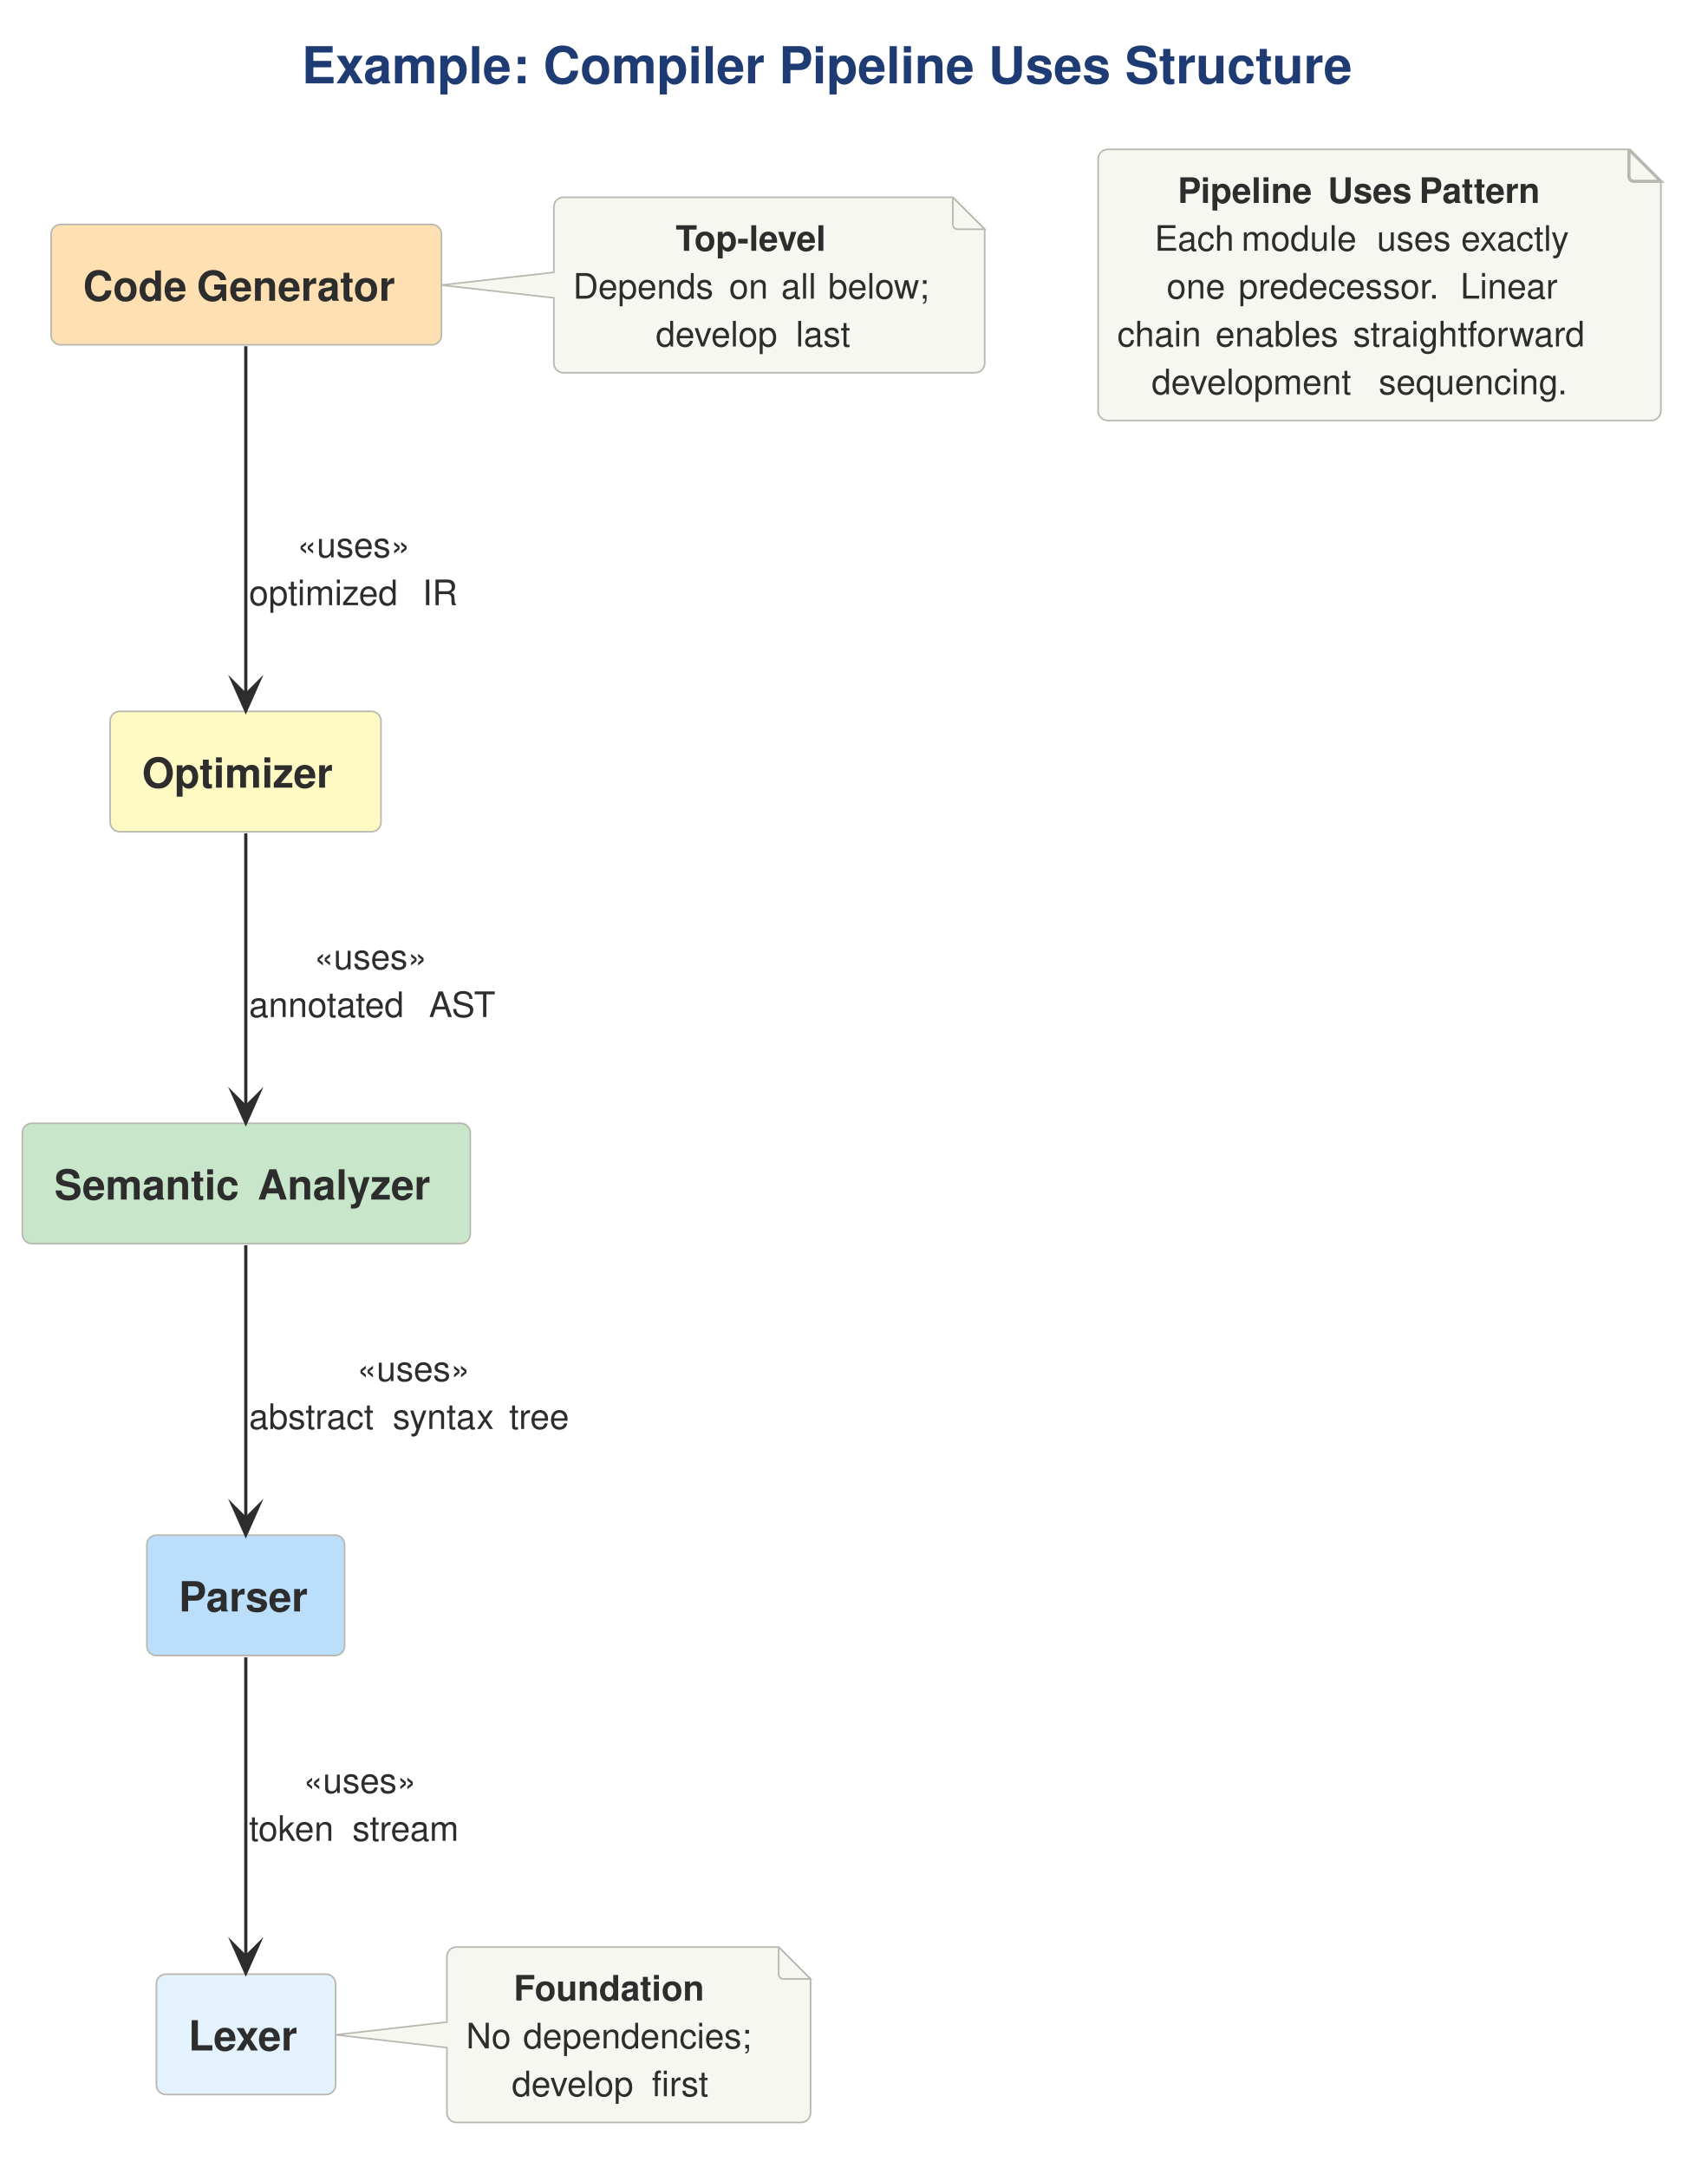
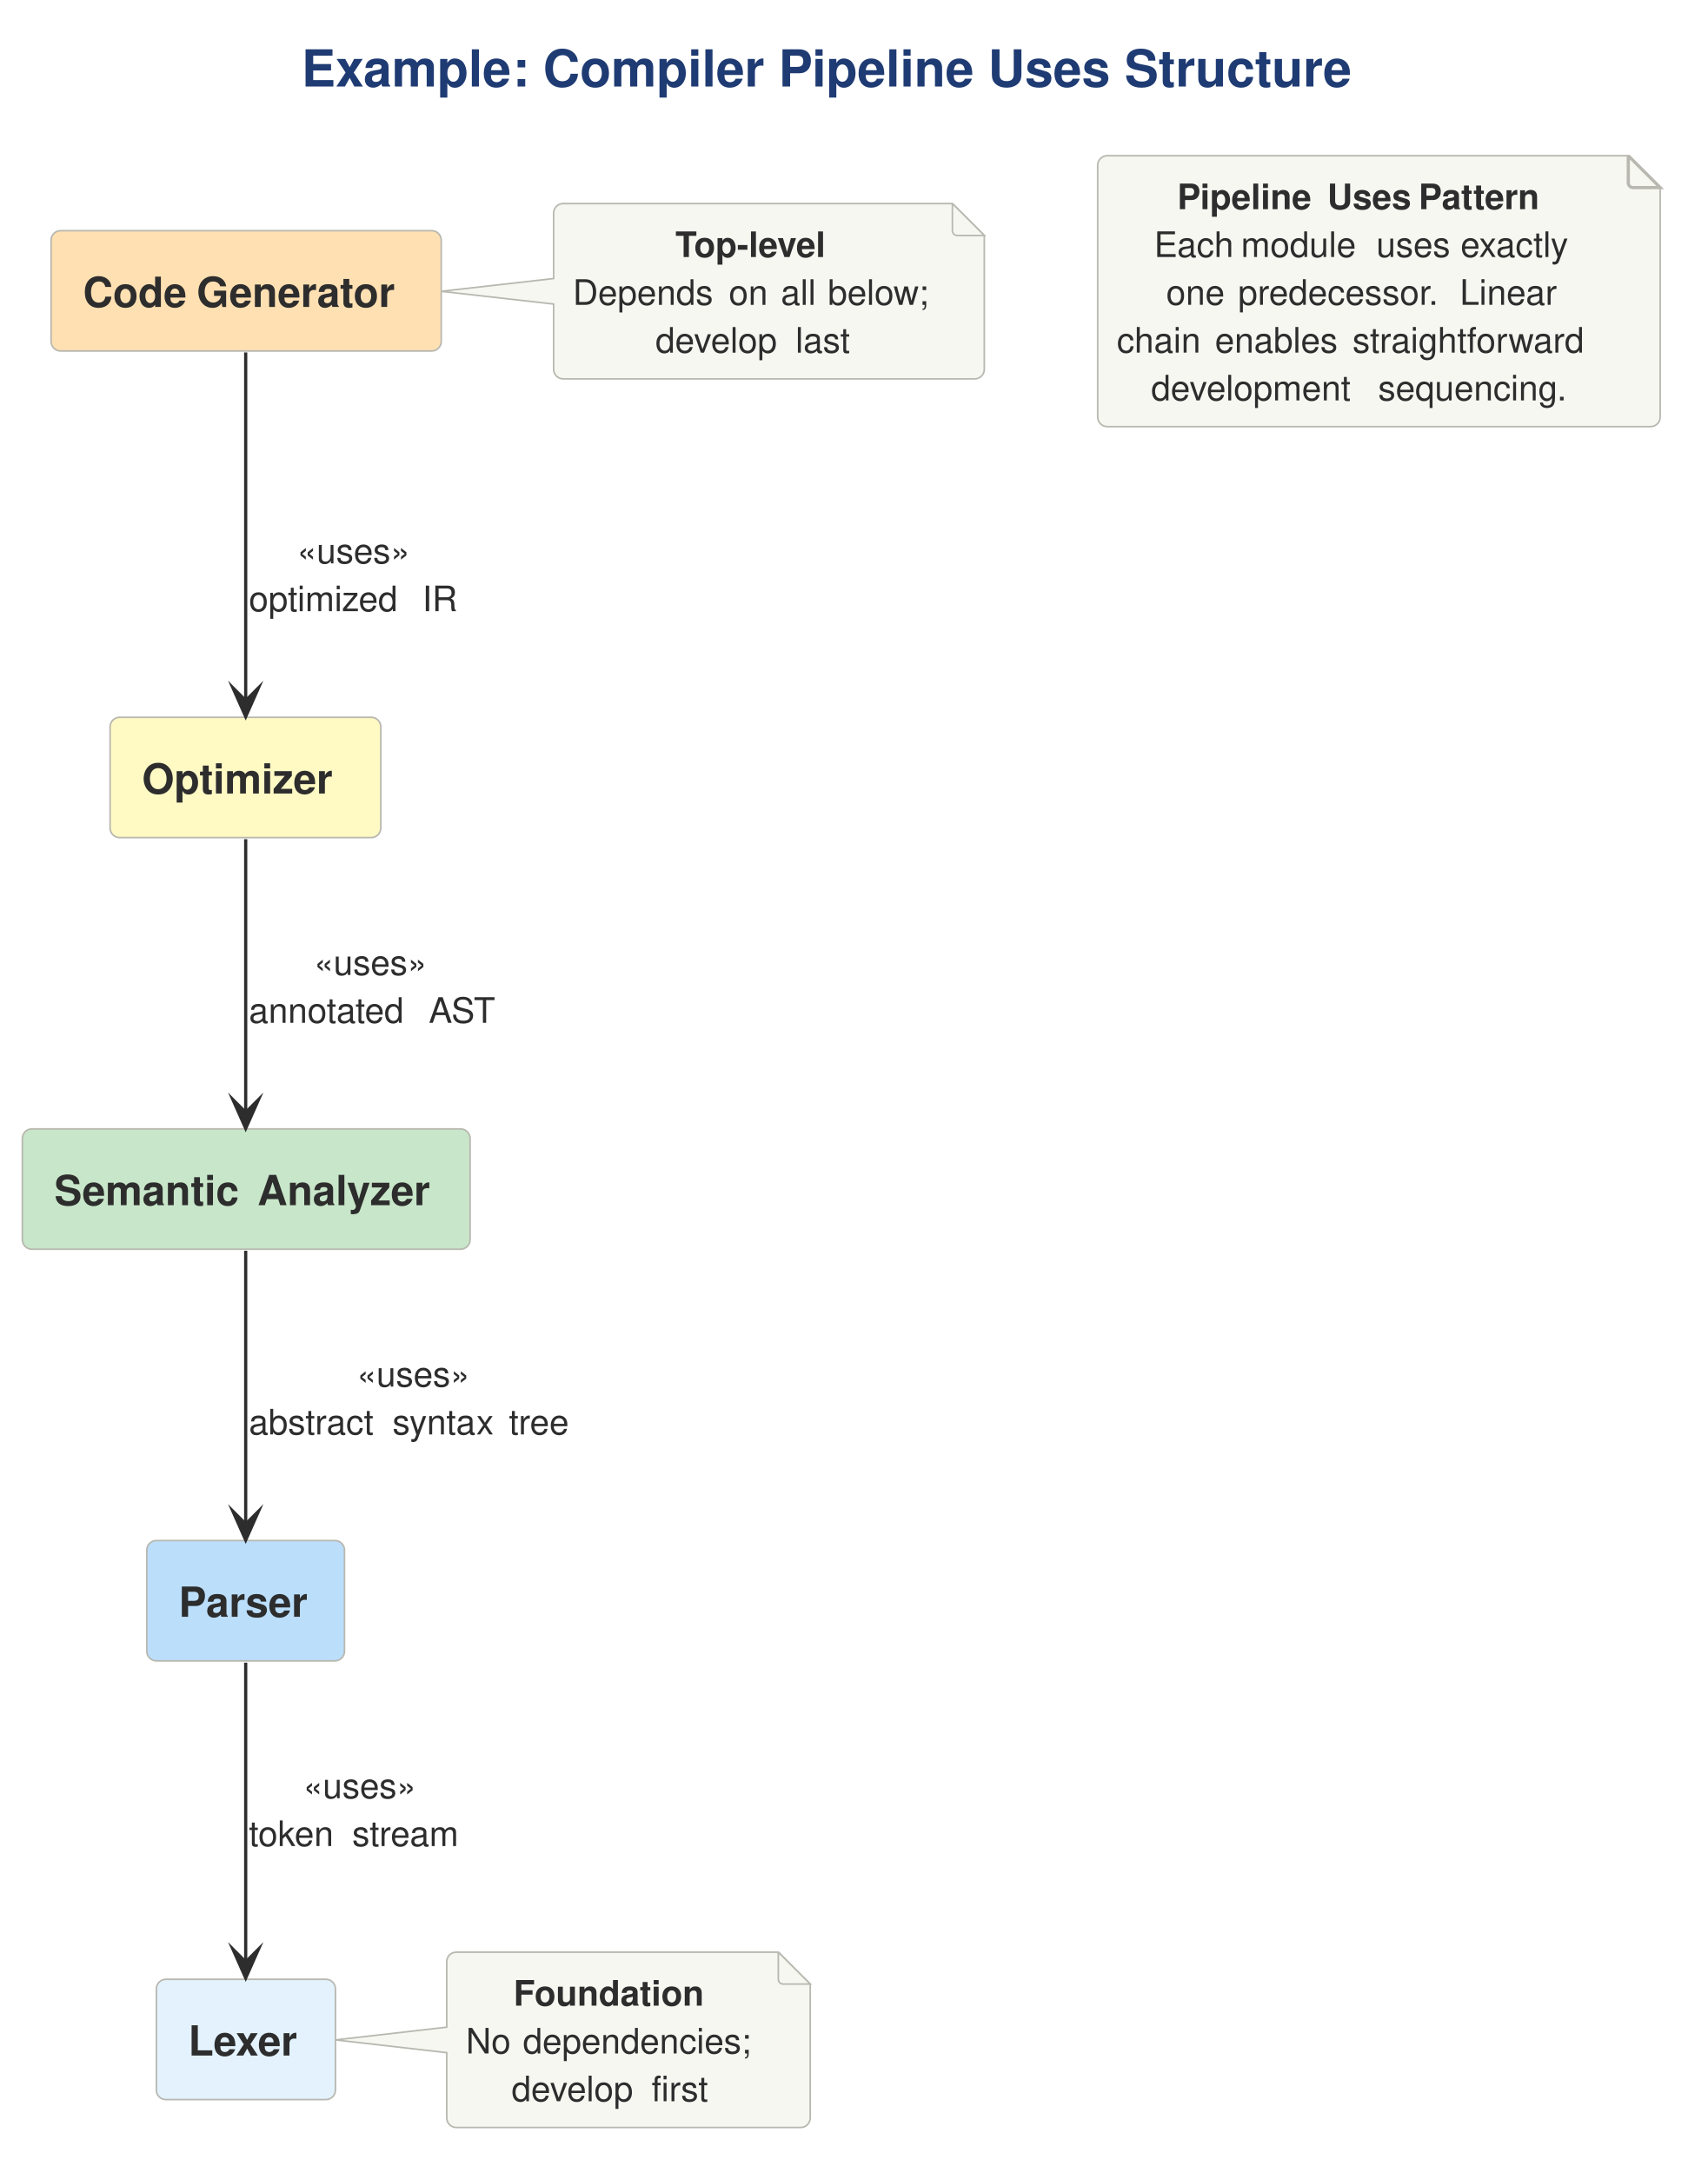
- <svg xmlns="http://www.w3.org/2000/svg" version="1.1" data-diagram-type="DESCRIPTION" style="width:535px;height:679px;" width="535px" height="679px" viewBox="0 0 535 679" zoomAndPan="magnify" preserveAspectRatio="none" contentStyleType="text/css">
+ <svg xmlns="http://www.w3.org/2000/svg" version="1.1" data-diagram-type="DESCRIPTION" style="width:535px;height:681px;" width="535px" height="681px" viewBox="0 0 535 681" zoomAndPan="magnify" preserveAspectRatio="none" contentStyleType="text/css">
  <defs />
  <g font-family="sans-serif" lengthAdjust="spacing">
    <g class="title" data-source-line="7">
-       <text x="94.495" y="26.104" fill="#1F3B73" font-size="16" textLength="339.297" font-weight="700" font-family="'Helvetica'">Example: Compiler Pipeline Uses Structure</text>
+       <text x="94.495" y="27.104" fill="#1F3B73" font-size="16" textLength="339.297" font-weight="700" font-family="'Helvetica'">Example: Compiler Pipeline Uses Structure</text>
    </g>
    <g class="entity" data-qualified-name="CG" id="ent0001" data-source-line="9">
-       <rect x="16" y="70.292" width="122.284" height="37.706" fill="#FFE0B2" style="stroke:#B8B8B0;stroke-width:0.5;" rx="3" ry="3" />
-       <text x="26" y="94.189" fill="#2D2D2D" font-size="13" textLength="32.24" font-weight="700" font-family="'Helvetica'">Code</text>
-       <text x="58.24" y="94.189" fill="#2D2D2D" font-size="13" font-weight="700" font-family="'Helvetica'"> </text>
-       <text x="61.62" y="94.189" fill="#2D2D2D" font-size="13" textLength="66.664" font-weight="700" font-family="'Helvetica'">Generator</text>
+       <rect x="16" y="72.292" width="122.284" height="37.706" fill="#FFE0B2" style="stroke:#B8B8B0;stroke-width:0.5;" rx="3" ry="3" />
+       <text x="26" y="96.189" fill="#2D2D2D" font-size="13" textLength="32.24" font-weight="700" font-family="'Helvetica'">Code</text>
+       <text x="58.24" y="96.189" fill="#2D2D2D" font-size="13" font-weight="700" font-family="'Helvetica'"> </text>
+       <text x="61.62" y="96.189" fill="#2D2D2D" font-size="13" textLength="66.664" font-weight="700" font-family="'Helvetica'">Generator</text>
    </g>
    <g class="entity" data-qualified-name="OPT" id="ent0002" data-source-line="10">
-       <rect x="34.5" y="222.792" width="84.844" height="37.706" fill="#FFF9C4" style="stroke:#B8B8B0;stroke-width:0.5;" rx="3" ry="3" />
-       <text x="44.5" y="246.689" fill="#2D2D2D" font-size="13" textLength="64.844" font-weight="700" font-family="'Helvetica'">Optimizer</text>
+       <rect x="34.5" y="224.792" width="84.844" height="37.706" fill="#FFF9C4" style="stroke:#B8B8B0;stroke-width:0.5;" rx="3" ry="3" />
+       <text x="44.5" y="248.689" fill="#2D2D2D" font-size="13" textLength="64.844" font-weight="700" font-family="'Helvetica'">Optimizer</text>
    </g>
    <g class="entity" data-qualified-name="SA" id="ent0003" data-source-line="11">
-       <rect x="7" y="351.792" width="140.328" height="37.706" fill="#C8E6C9" style="stroke:#B8B8B0;stroke-width:0.5;" rx="3" ry="3" />
-       <text x="17" y="375.689" fill="#2D2D2D" font-size="13" textLength="60.294" font-weight="700" font-family="'Helvetica'">Semantic</text>
-       <text x="77.294" y="375.689" fill="#2D2D2D" font-size="13" font-weight="700" font-family="'Helvetica'"> </text>
-       <text x="80.674" y="375.689" fill="#2D2D2D" font-size="13" textLength="56.654" font-weight="700" font-family="'Helvetica'">Analyzer</text>
+       <rect x="7" y="353.792" width="140.328" height="37.706" fill="#C8E6C9" style="stroke:#B8B8B0;stroke-width:0.5;" rx="3" ry="3" />
+       <text x="17" y="377.689" fill="#2D2D2D" font-size="13" textLength="60.294" font-weight="700" font-family="'Helvetica'">Semantic</text>
+       <text x="77.294" y="377.689" fill="#2D2D2D" font-size="13" font-weight="700" font-family="'Helvetica'"> </text>
+       <text x="80.674" y="377.689" fill="#2D2D2D" font-size="13" textLength="56.654" font-weight="700" font-family="'Helvetica'">Analyzer</text>
    </g>
    <g class="entity" data-qualified-name="P" id="ent0004" data-source-line="12">
-       <rect x="46" y="480.792" width="61.964" height="37.706" fill="#BBDEFB" style="stroke:#B8B8B0;stroke-width:0.5;" rx="3" ry="3" />
-       <text x="56" y="504.689" fill="#2D2D2D" font-size="13" textLength="41.964" font-weight="700" font-family="'Helvetica'">Parser</text>
+       <rect x="46" y="482.792" width="61.964" height="37.706" fill="#BBDEFB" style="stroke:#B8B8B0;stroke-width:0.5;" rx="3" ry="3" />
+       <text x="56" y="506.689" fill="#2D2D2D" font-size="13" textLength="41.964" font-weight="700" font-family="'Helvetica'">Parser</text>
    </g>
    <g class="entity" data-qualified-name="L" id="ent0005" data-source-line="13">
-       <rect x="49" y="618.292" width="56.127" height="37.706" fill="#E3F2FD" style="stroke:#B8B8B0;stroke-width:0.5;" rx="3" ry="3" />
-       <text x="59" y="642.189" fill="#2D2D2D" font-size="13" textLength="36.127" font-weight="700" font-family="'Helvetica'">Lexer</text>
+       <rect x="49" y="620.292" width="56.127" height="37.706" fill="#E3F2FD" style="stroke:#B8B8B0;stroke-width:0.5;" rx="3" ry="3" />
+       <text x="59" y="644.189" fill="#2D2D2D" font-size="13" textLength="36.127" font-weight="700" font-family="'Helvetica'">Lexer</text>
    </g>
    <g class="entity" data-qualified-name="GMN10" id="ent0011" data-source-line="21">
-       <path d="M140,612.792 L140,633.292 L105.12,637.292 L140,641.292 L140,661.738 A3,3 0 0 0 143,664.738 L250.916,664.738 A3,3 0 0 0 253.916,661.738 L253.916,619.792 L243.916,609.792 L143,609.792 A3,3 0 0 0 140,612.792" style="stroke:#B8B8B0;stroke-width:0.5;" fill="#F7F7F2" />
-       <path d="M243.916,609.792 L243.916,618.292 A1.5,1.5 0 0 0 245.416,619.792 L253.916,619.792 L243.916,609.792" style="stroke:#B8B8B0;stroke-width:0.5;" fill="#F7F7F2" />
-       <text x="160.921" y="626.551" fill="#2D2D2D" font-size="11" textLength="63.074" font-weight="700" font-family="'Helvetica'">Foundation</text>
-       <text x="146" y="641.533" fill="#2D2D2D" font-size="11" textLength="15.015" font-family="'Helvetica'">No</text>
-       <text x="161.015" y="641.533" fill="#2D2D2D" font-size="11" font-family="'Helvetica'"> </text>
-       <text x="163.875" y="641.533" fill="#2D2D2D" font-size="11" textLength="75.041" font-family="'Helvetica'">dependencies;</text>
-       <text x="160.316" y="656.515" fill="#2D2D2D" font-size="11" textLength="41.019" font-family="'Helvetica'">develop</text>
-       <text x="201.335" y="656.515" fill="#2D2D2D" font-size="11" font-family="'Helvetica'"> </text>
-       <text x="204.195" y="656.515" fill="#2D2D2D" font-size="11" textLength="20.405" font-family="'Helvetica'">first</text>
+       <path d="M140,614.792 L140,635.292 L105.12,639.292 L140,643.292 L140,663.738 A3,3 0 0 0 143,666.738 L250.916,666.738 A3,3 0 0 0 253.916,663.738 L253.916,621.792 L243.916,611.792 L143,611.792 A3,3 0 0 0 140,614.792" style="stroke:#B8B8B0;stroke-width:0.5;" fill="#F7F7F2" />
+       <path d="M243.916,611.792 L243.916,620.292 A1.5,1.5 0 0 0 245.416,621.792 L253.916,621.792 L243.916,611.792" style="stroke:#B8B8B0;stroke-width:0.5;" fill="#F7F7F2" />
+       <text x="160.921" y="628.551" fill="#2D2D2D" font-size="11" textLength="63.074" font-weight="700" font-family="'Helvetica'">Foundation</text>
+       <text x="146" y="643.533" fill="#2D2D2D" font-size="11" textLength="15.015" font-family="'Helvetica'">No</text>
+       <text x="161.015" y="643.533" fill="#2D2D2D" font-size="11" font-family="'Helvetica'"> </text>
+       <text x="163.875" y="643.533" fill="#2D2D2D" font-size="11" textLength="75.041" font-family="'Helvetica'">dependencies;</text>
+       <text x="160.316" y="658.515" fill="#2D2D2D" font-size="11" textLength="41.019" font-family="'Helvetica'">develop</text>
+       <text x="201.335" y="658.515" fill="#2D2D2D" font-size="11" font-family="'Helvetica'"> </text>
+       <text x="204.195" y="658.515" fill="#2D2D2D" font-size="11" textLength="20.405" font-family="'Helvetica'">first</text>
    </g>
    <g class="entity" data-qualified-name="GMN13" id="ent0014" data-source-line="27">
-       <path d="M173.5,64.792 L173.5,85.292 L138.18,89.292 L173.5,93.292 L173.5,113.738 A3,3 0 0 0 176.5,116.738 L305.47,116.738 A3,3 0 0 0 308.47,113.738 L308.47,71.792 L298.47,61.792 L176.5,61.792 A3,3 0 0 0 173.5,64.792" style="stroke:#B8B8B0;stroke-width:0.5;" fill="#F7F7F2" />
-       <path d="M298.47,61.792 L298.47,70.292 A1.5,1.5 0 0 0 299.97,71.792 L308.47,71.792 L298.47,61.792" style="stroke:#B8B8B0;stroke-width:0.5;" fill="#F7F7F2" />
-       <text x="211.658" y="78.551" fill="#2D2D2D" font-size="11" textLength="49.654" font-weight="700" font-family="'Helvetica'">Top-level</text>
-       <text x="179.5" y="93.533" fill="#2D2D2D" font-size="11" textLength="46.035" font-family="'Helvetica'">Depends</text>
-       <text x="225.535" y="93.533" fill="#2D2D2D" font-size="11" font-family="'Helvetica'"> </text>
-       <text x="228.395" y="93.533" fill="#2D2D2D" font-size="11" textLength="13.453" font-family="'Helvetica'">on</text>
-       <text x="241.848" y="93.533" fill="#2D2D2D" font-size="11" font-family="'Helvetica'"> </text>
-       <text x="244.708" y="93.533" fill="#2D2D2D" font-size="11" textLength="11.847" font-family="'Helvetica'">all</text>
-       <text x="256.554" y="93.533" fill="#2D2D2D" font-size="11" font-family="'Helvetica'"> </text>
-       <text x="259.414" y="93.533" fill="#2D2D2D" font-size="11" textLength="34.056" font-family="'Helvetica'">below;</text>
-       <text x="205.421" y="108.515" fill="#2D2D2D" font-size="11" textLength="41.019" font-family="'Helvetica'">develop</text>
-       <text x="246.44" y="108.515" fill="#2D2D2D" font-size="11" font-family="'Helvetica'"> </text>
-       <text x="249.3" y="108.515" fill="#2D2D2D" font-size="11" textLength="18.249" font-family="'Helvetica'">last</text>
+       <path d="M173.5,66.792 L173.5,87.292 L138.18,91.292 L173.5,95.292 L173.5,115.738 A3,3 0 0 0 176.5,118.738 L305.47,118.738 A3,3 0 0 0 308.47,115.738 L308.47,73.792 L298.47,63.792 L176.5,63.792 A3,3 0 0 0 173.5,66.792" style="stroke:#B8B8B0;stroke-width:0.5;" fill="#F7F7F2" />
+       <path d="M298.47,63.792 L298.47,72.292 A1.5,1.5 0 0 0 299.97,73.792 L308.47,73.792 L298.47,63.792" style="stroke:#B8B8B0;stroke-width:0.5;" fill="#F7F7F2" />
+       <text x="211.658" y="80.551" fill="#2D2D2D" font-size="11" textLength="49.654" font-weight="700" font-family="'Helvetica'">Top-level</text>
+       <text x="179.5" y="95.533" fill="#2D2D2D" font-size="11" textLength="46.035" font-family="'Helvetica'">Depends</text>
+       <text x="225.535" y="95.533" fill="#2D2D2D" font-size="11" font-family="'Helvetica'"> </text>
+       <text x="228.395" y="95.533" fill="#2D2D2D" font-size="11" textLength="13.453" font-family="'Helvetica'">on</text>
+       <text x="241.848" y="95.533" fill="#2D2D2D" font-size="11" font-family="'Helvetica'"> </text>
+       <text x="244.708" y="95.533" fill="#2D2D2D" font-size="11" textLength="11.847" font-family="'Helvetica'">all</text>
+       <text x="256.554" y="95.533" fill="#2D2D2D" font-size="11" font-family="'Helvetica'"> </text>
+       <text x="259.414" y="95.533" fill="#2D2D2D" font-size="11" textLength="34.056" font-family="'Helvetica'">below;</text>
+       <text x="205.421" y="110.515" fill="#2D2D2D" font-size="11" textLength="41.019" font-family="'Helvetica'">develop</text>
+       <text x="246.44" y="110.515" fill="#2D2D2D" font-size="11" font-family="'Helvetica'"> </text>
+       <text x="249.3" y="110.515" fill="#2D2D2D" font-size="11" textLength="18.249" font-family="'Helvetica'">last</text>
    </g>
    <g class="entity" data-qualified-name="N1" id="ent0016" data-source-line="33">
-       <path d="M344,49.792 L344,128.701 A3,3 0 0 0 347,131.701 L517.286,131.701 A3,3 0 0 0 520.286,128.701 L520.286,56.792 L510.286,46.792 L347,46.792 A3,3 0 0 0 344,49.792" style="stroke:#B8B8B0;stroke-width:0.5;" fill="#F7F7F2" />
-       <path d="M510.286,46.792 L510.286,55.292 A1.5,1.5 0 0 0 511.786,56.792 L520.286,56.792 L510.286,46.792" style="stroke:#B8B8B0;stroke-width:1;" fill="#F7F7F2" />
-       <text x="368.914" y="63.551" fill="#2D2D2D" font-size="11" textLength="44.165" font-weight="700" font-family="'Helvetica'">Pipeline</text>
-       <text x="413.079" y="63.551" fill="#2D2D2D" font-size="11" font-weight="700" font-family="'Helvetica'"> </text>
-       <text x="415.939" y="63.551" fill="#2D2D2D" font-size="11" textLength="25.751" font-weight="700" font-family="'Helvetica'">Uses</text>
-       <text x="441.69" y="63.551" fill="#2D2D2D" font-size="11" font-weight="700" font-family="'Helvetica'"> </text>
-       <text x="444.55" y="63.551" fill="#2D2D2D" font-size="11" textLength="41.822" font-weight="700" font-family="'Helvetica'">Pattern</text>
-       <text x="361.682" y="78.533" fill="#2D2D2D" font-size="11" textLength="24.365" font-family="'Helvetica'">Each</text>
-       <text x="386.047" y="78.533" fill="#2D2D2D" font-size="11" font-family="'Helvetica'"> </text>
-       <text x="388.907" y="78.533" fill="#2D2D2D" font-size="11" textLength="39.545" font-family="'Helvetica'">module</text>
-       <text x="428.451" y="78.533" fill="#2D2D2D" font-size="11" font-family="'Helvetica'"> </text>
-       <text x="431.311" y="78.533" fill="#2D2D2D" font-size="11" textLength="23.54" font-family="'Helvetica'">uses</text>
-       <text x="454.851" y="78.533" fill="#2D2D2D" font-size="11" font-family="'Helvetica'"> </text>
-       <text x="457.711" y="78.533" fill="#2D2D2D" font-size="11" textLength="35.893" font-family="'Helvetica'">exactly</text>
-       <text x="365.471" y="93.515" fill="#2D2D2D" font-size="11" textLength="19.657" font-family="'Helvetica'">one</text>
-       <text x="385.128" y="93.515" fill="#2D2D2D" font-size="11" font-family="'Helvetica'"> </text>
-       <text x="387.988" y="93.515" fill="#2D2D2D" font-size="11" textLength="66.649" font-family="'Helvetica'">predecessor.</text>
-       <text x="454.637" y="93.515" fill="#2D2D2D" font-size="11" font-family="'Helvetica'"> </text>
-       <text x="457.497" y="93.515" fill="#2D2D2D" font-size="11" textLength="32.318" font-family="'Helvetica'">Linear</text>
-       <text x="350" y="108.497" fill="#2D2D2D" font-size="11" textLength="27.885" font-family="'Helvetica'">chain</text>
-       <text x="377.885" y="108.497" fill="#2D2D2D" font-size="11" font-family="'Helvetica'"> </text>
-       <text x="380.745" y="108.497" fill="#2D2D2D" font-size="11" textLength="40.249" font-family="'Helvetica'">enables</text>
-       <text x="420.993" y="108.497" fill="#2D2D2D" font-size="11" font-family="'Helvetica'"> </text>
-       <text x="423.853" y="108.497" fill="#2D2D2D" font-size="11" textLength="81.432" font-family="'Helvetica'">straightforward</text>
-       <text x="360.741" y="123.479" fill="#2D2D2D" font-size="11" textLength="68.276" font-family="'Helvetica'">development</text>
-       <text x="429.018" y="123.479" fill="#2D2D2D" font-size="11" font-family="'Helvetica'"> </text>
-       <text x="431.878" y="123.479" fill="#2D2D2D" font-size="11" textLength="62.667" font-family="'Helvetica'">sequencing.</text>
+       <path d="M344,51.792 L344,130.701 A3,3 0 0 0 347,133.701 L517.286,133.701 A3,3 0 0 0 520.286,130.701 L520.286,58.792 L510.286,48.792 L347,48.792 A3,3 0 0 0 344,51.792" style="stroke:#B8B8B0;stroke-width:0.5;" fill="#F7F7F2" />
+       <path d="M510.286,48.792 L510.286,57.292 A1.5,1.5 0 0 0 511.786,58.792 L520.286,58.792 L510.286,48.792" style="stroke:#B8B8B0;stroke-width:1;" fill="#F7F7F2" />
+       <text x="368.914" y="65.551" fill="#2D2D2D" font-size="11" textLength="44.165" font-weight="700" font-family="'Helvetica'">Pipeline</text>
+       <text x="413.079" y="65.551" fill="#2D2D2D" font-size="11" font-weight="700" font-family="'Helvetica'"> </text>
+       <text x="415.939" y="65.551" fill="#2D2D2D" font-size="11" textLength="25.751" font-weight="700" font-family="'Helvetica'">Uses</text>
+       <text x="441.69" y="65.551" fill="#2D2D2D" font-size="11" font-weight="700" font-family="'Helvetica'"> </text>
+       <text x="444.55" y="65.551" fill="#2D2D2D" font-size="11" textLength="41.822" font-weight="700" font-family="'Helvetica'">Pattern</text>
+       <text x="361.682" y="80.533" fill="#2D2D2D" font-size="11" textLength="24.365" font-family="'Helvetica'">Each</text>
+       <text x="386.047" y="80.533" fill="#2D2D2D" font-size="11" font-family="'Helvetica'"> </text>
+       <text x="388.907" y="80.533" fill="#2D2D2D" font-size="11" textLength="39.545" font-family="'Helvetica'">module</text>
+       <text x="428.451" y="80.533" fill="#2D2D2D" font-size="11" font-family="'Helvetica'"> </text>
+       <text x="431.311" y="80.533" fill="#2D2D2D" font-size="11" textLength="23.54" font-family="'Helvetica'">uses</text>
+       <text x="454.851" y="80.533" fill="#2D2D2D" font-size="11" font-family="'Helvetica'"> </text>
+       <text x="457.711" y="80.533" fill="#2D2D2D" font-size="11" textLength="35.893" font-family="'Helvetica'">exactly</text>
+       <text x="365.471" y="95.515" fill="#2D2D2D" font-size="11" textLength="19.657" font-family="'Helvetica'">one</text>
+       <text x="385.128" y="95.515" fill="#2D2D2D" font-size="11" font-family="'Helvetica'"> </text>
+       <text x="387.988" y="95.515" fill="#2D2D2D" font-size="11" textLength="66.649" font-family="'Helvetica'">predecessor.</text>
+       <text x="454.637" y="95.515" fill="#2D2D2D" font-size="11" font-family="'Helvetica'"> </text>
+       <text x="457.497" y="95.515" fill="#2D2D2D" font-size="11" textLength="32.318" font-family="'Helvetica'">Linear</text>
+       <text x="350" y="110.497" fill="#2D2D2D" font-size="11" textLength="27.885" font-family="'Helvetica'">chain</text>
+       <text x="377.885" y="110.497" fill="#2D2D2D" font-size="11" font-family="'Helvetica'"> </text>
+       <text x="380.745" y="110.497" fill="#2D2D2D" font-size="11" textLength="40.249" font-family="'Helvetica'">enables</text>
+       <text x="420.993" y="110.497" fill="#2D2D2D" font-size="11" font-family="'Helvetica'"> </text>
+       <text x="423.853" y="110.497" fill="#2D2D2D" font-size="11" textLength="81.432" font-family="'Helvetica'">straightforward</text>
+       <text x="360.741" y="125.479" fill="#2D2D2D" font-size="11" textLength="68.276" font-family="'Helvetica'">development</text>
+       <text x="429.018" y="125.479" fill="#2D2D2D" font-size="11" font-family="'Helvetica'"> </text>
+       <text x="431.878" y="125.479" fill="#2D2D2D" font-size="11" textLength="62.667" font-family="'Helvetica'">sequencing.</text>
    </g>
    <g class="link" data-entity-1="ent0001" data-entity-2="ent0002" id="lnk6" data-source-line="15" data-link-type="dependency">
-       <path d="M77,108.442 C77,137.372 77,188.602 77,217.572" style="stroke:#2D2D2D;stroke-width:1;" fill="none" id="CG-to-OPT" />
-       <polygon points="77,222.572,81,213.572,77,217.572,73,213.572,77,222.572" fill="#2D2D2D" style="stroke:#2D2D2D;stroke-width:1;stroke-linejoin:miter;stroke-miterlimit:10;" />
-       <text x="93.092" y="174.551" fill="#2D2D2D" font-size="11" textLength="34.738" font-family="'Helvetica'">«uses»</text>
-       <text x="78" y="189.533" fill="#2D2D2D" font-size="11" textLength="51.491" font-family="'Helvetica'">optimized</text>
-       <text x="129.491" y="189.533" fill="#2D2D2D" font-size="11" font-family="'Helvetica'"> </text>
-       <text x="132.351" y="189.533" fill="#2D2D2D" font-size="11" textLength="10.571" font-family="'Helvetica'">IR</text>
+       <path d="M77,110.442 C77,139.372 77,190.602 77,219.572" style="stroke:#2D2D2D;stroke-width:1;" fill="none" id="CG-to-OPT" />
+       <polygon points="77,224.572,81,215.572,77,219.572,73,215.572,77,224.572" fill="#2D2D2D" style="stroke:#2D2D2D;stroke-width:1;stroke-linejoin:miter;stroke-miterlimit:10;" />
+       <text x="93.092" y="176.551" fill="#2D2D2D" font-size="11" textLength="34.738" font-family="'Helvetica'">«uses»</text>
+       <text x="78" y="191.533" fill="#2D2D2D" font-size="11" textLength="51.491" font-family="'Helvetica'">optimized</text>
+       <text x="129.491" y="191.533" fill="#2D2D2D" font-size="11" font-family="'Helvetica'"> </text>
+       <text x="132.351" y="191.533" fill="#2D2D2D" font-size="11" textLength="10.571" font-family="'Helvetica'">IR</text>
    </g>
    <g class="link" data-entity-1="ent0002" data-entity-2="ent0003" id="lnk7" data-source-line="16" data-link-type="dependency">
-       <path d="M77,260.992 C77,285.132 77,322.502 77,346.632" style="stroke:#2D2D2D;stroke-width:1;" fill="none" id="OPT-to-SA" />
-       <polygon points="77,351.632,81,342.632,77,346.632,73,342.632,77,351.632" fill="#2D2D2D" style="stroke:#2D2D2D;stroke-width:1;stroke-linejoin:miter;stroke-miterlimit:10;" />
-       <text x="98.405" y="303.551" fill="#2D2D2D" font-size="11" textLength="34.738" font-family="'Helvetica'">«uses»</text>
-       <text x="78" y="318.533" fill="#2D2D2D" font-size="11" textLength="53.504" font-family="'Helvetica'">annotated</text>
-       <text x="131.504" y="318.533" fill="#2D2D2D" font-size="11" font-family="'Helvetica'"> </text>
-       <text x="134.364" y="318.533" fill="#2D2D2D" font-size="11" textLength="19.184" font-family="'Helvetica'">AST</text>
+       <path d="M77,262.992 C77,287.132 77,324.502 77,348.632" style="stroke:#2D2D2D;stroke-width:1;" fill="none" id="OPT-to-SA" />
+       <polygon points="77,353.632,81,344.632,77,348.632,73,344.632,77,353.632" fill="#2D2D2D" style="stroke:#2D2D2D;stroke-width:1;stroke-linejoin:miter;stroke-miterlimit:10;" />
+       <text x="98.405" y="305.551" fill="#2D2D2D" font-size="11" textLength="34.738" font-family="'Helvetica'">«uses»</text>
+       <text x="78" y="320.533" fill="#2D2D2D" font-size="11" textLength="53.504" font-family="'Helvetica'">annotated</text>
+       <text x="131.504" y="320.533" fill="#2D2D2D" font-size="11" font-family="'Helvetica'"> </text>
+       <text x="134.364" y="320.533" fill="#2D2D2D" font-size="11" textLength="19.184" font-family="'Helvetica'">AST</text>
    </g>
    <g class="link" data-entity-1="ent0003" data-entity-2="ent0004" id="lnk8" data-source-line="17" data-link-type="dependency">
-       <path d="M77,389.992 C77,414.132 77,451.502 77,475.632" style="stroke:#2D2D2D;stroke-width:1;" fill="none" id="SA-to-P" />
-       <polygon points="77,480.632,81,471.632,77,475.632,73,471.632,77,480.632" fill="#2D2D2D" style="stroke:#2D2D2D;stroke-width:1;stroke-linejoin:miter;stroke-miterlimit:10;" />
-       <text x="111.841" y="432.551" fill="#2D2D2D" font-size="11" textLength="34.738" font-family="'Helvetica'">«uses»</text>
-       <text x="78" y="447.533" fill="#2D2D2D" font-size="11" textLength="42.141" font-family="'Helvetica'">abstract</text>
-       <text x="120.141" y="447.533" fill="#2D2D2D" font-size="11" font-family="'Helvetica'"> </text>
-       <text x="123.001" y="447.533" fill="#2D2D2D" font-size="11" textLength="33.638" font-family="'Helvetica'">syntax</text>
-       <text x="156.638" y="447.533" fill="#2D2D2D" font-size="11" font-family="'Helvetica'"> </text>
-       <text x="159.498" y="447.533" fill="#2D2D2D" font-size="11" textLength="20.922" font-family="'Helvetica'">tree</text>
+       <path d="M77,391.992 C77,416.132 77,453.502 77,477.632" style="stroke:#2D2D2D;stroke-width:1;" fill="none" id="SA-to-P" />
+       <polygon points="77,482.632,81,473.632,77,477.632,73,473.632,77,482.632" fill="#2D2D2D" style="stroke:#2D2D2D;stroke-width:1;stroke-linejoin:miter;stroke-miterlimit:10;" />
+       <text x="111.841" y="434.551" fill="#2D2D2D" font-size="11" textLength="34.738" font-family="'Helvetica'">«uses»</text>
+       <text x="78" y="449.533" fill="#2D2D2D" font-size="11" textLength="42.141" font-family="'Helvetica'">abstract</text>
+       <text x="120.141" y="449.533" fill="#2D2D2D" font-size="11" font-family="'Helvetica'"> </text>
+       <text x="123.001" y="449.533" fill="#2D2D2D" font-size="11" textLength="33.638" font-family="'Helvetica'">syntax</text>
+       <text x="156.638" y="449.533" fill="#2D2D2D" font-size="11" font-family="'Helvetica'"> </text>
+       <text x="159.498" y="449.533" fill="#2D2D2D" font-size="11" textLength="20.922" font-family="'Helvetica'">tree</text>
    </g>
    <g class="link" data-entity-1="ent0004" data-entity-2="ent0005" id="lnk9" data-source-line="18" data-link-type="dependency">
-       <path d="M77,519.062 C77,544.932 77,586.932 77,612.872" style="stroke:#2D2D2D;stroke-width:1;" fill="none" id="P-to-L" />
-       <polygon points="77,617.872,81,608.872,77,612.872,73,608.872,77,617.872" fill="#2D2D2D" style="stroke:#2D2D2D;stroke-width:1;stroke-linejoin:miter;stroke-miterlimit:10;" />
-       <text x="95.033" y="561.551" fill="#2D2D2D" font-size="11" textLength="34.738" font-family="'Helvetica'">«uses»</text>
-       <text x="78" y="576.533" fill="#2D2D2D" font-size="11" textLength="29.502" font-family="'Helvetica'">token</text>
-       <text x="107.502" y="576.533" fill="#2D2D2D" font-size="11" font-family="'Helvetica'"> </text>
-       <text x="110.362" y="576.533" fill="#2D2D2D" font-size="11" textLength="36.443" font-family="'Helvetica'">stream</text>
+       <path d="M77,521.062 C77,546.932 77,588.932 77,614.872" style="stroke:#2D2D2D;stroke-width:1;" fill="none" id="P-to-L" />
+       <polygon points="77,619.872,81,610.872,77,614.872,73,610.872,77,619.872" fill="#2D2D2D" style="stroke:#2D2D2D;stroke-width:1;stroke-linejoin:miter;stroke-miterlimit:10;" />
+       <text x="95.033" y="563.551" fill="#2D2D2D" font-size="11" textLength="34.738" font-family="'Helvetica'">«uses»</text>
+       <text x="78" y="578.533" fill="#2D2D2D" font-size="11" textLength="29.502" font-family="'Helvetica'">token</text>
+       <text x="107.502" y="578.533" fill="#2D2D2D" font-size="11" font-family="'Helvetica'"> </text>
+       <text x="110.362" y="578.533" fill="#2D2D2D" font-size="11" textLength="36.443" font-family="'Helvetica'">stream</text>
    </g>
  </g>
</svg>
